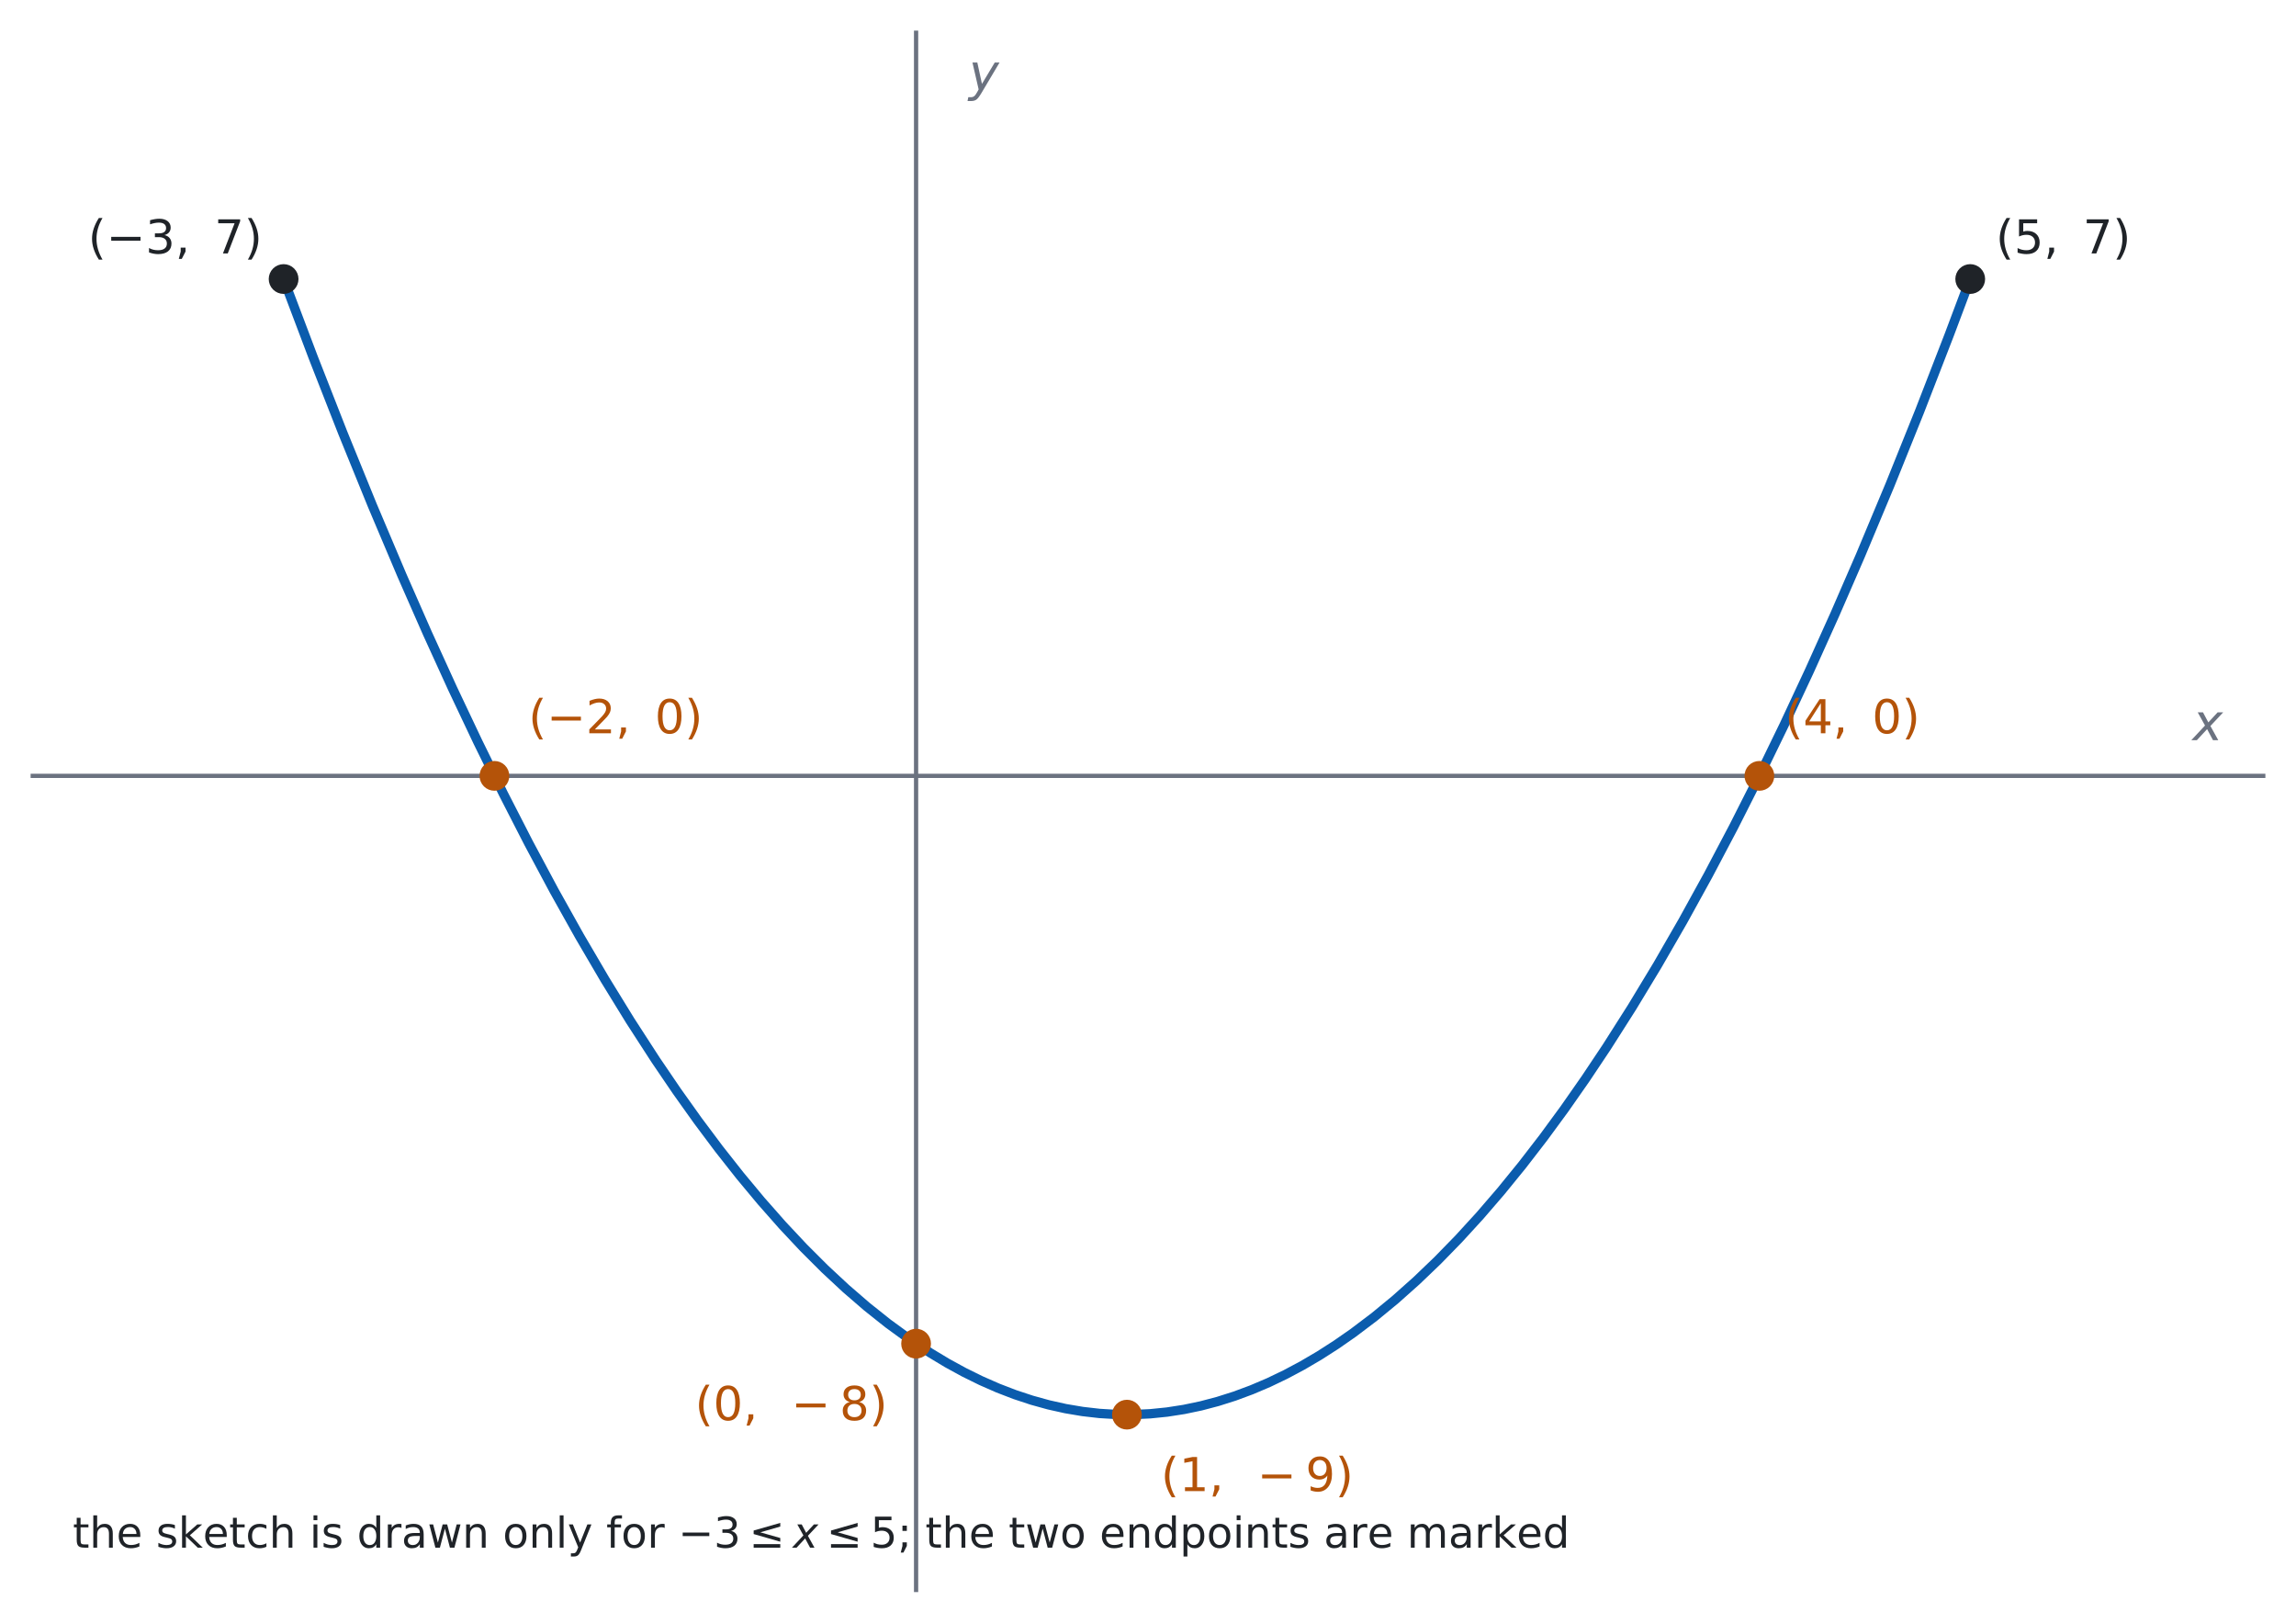
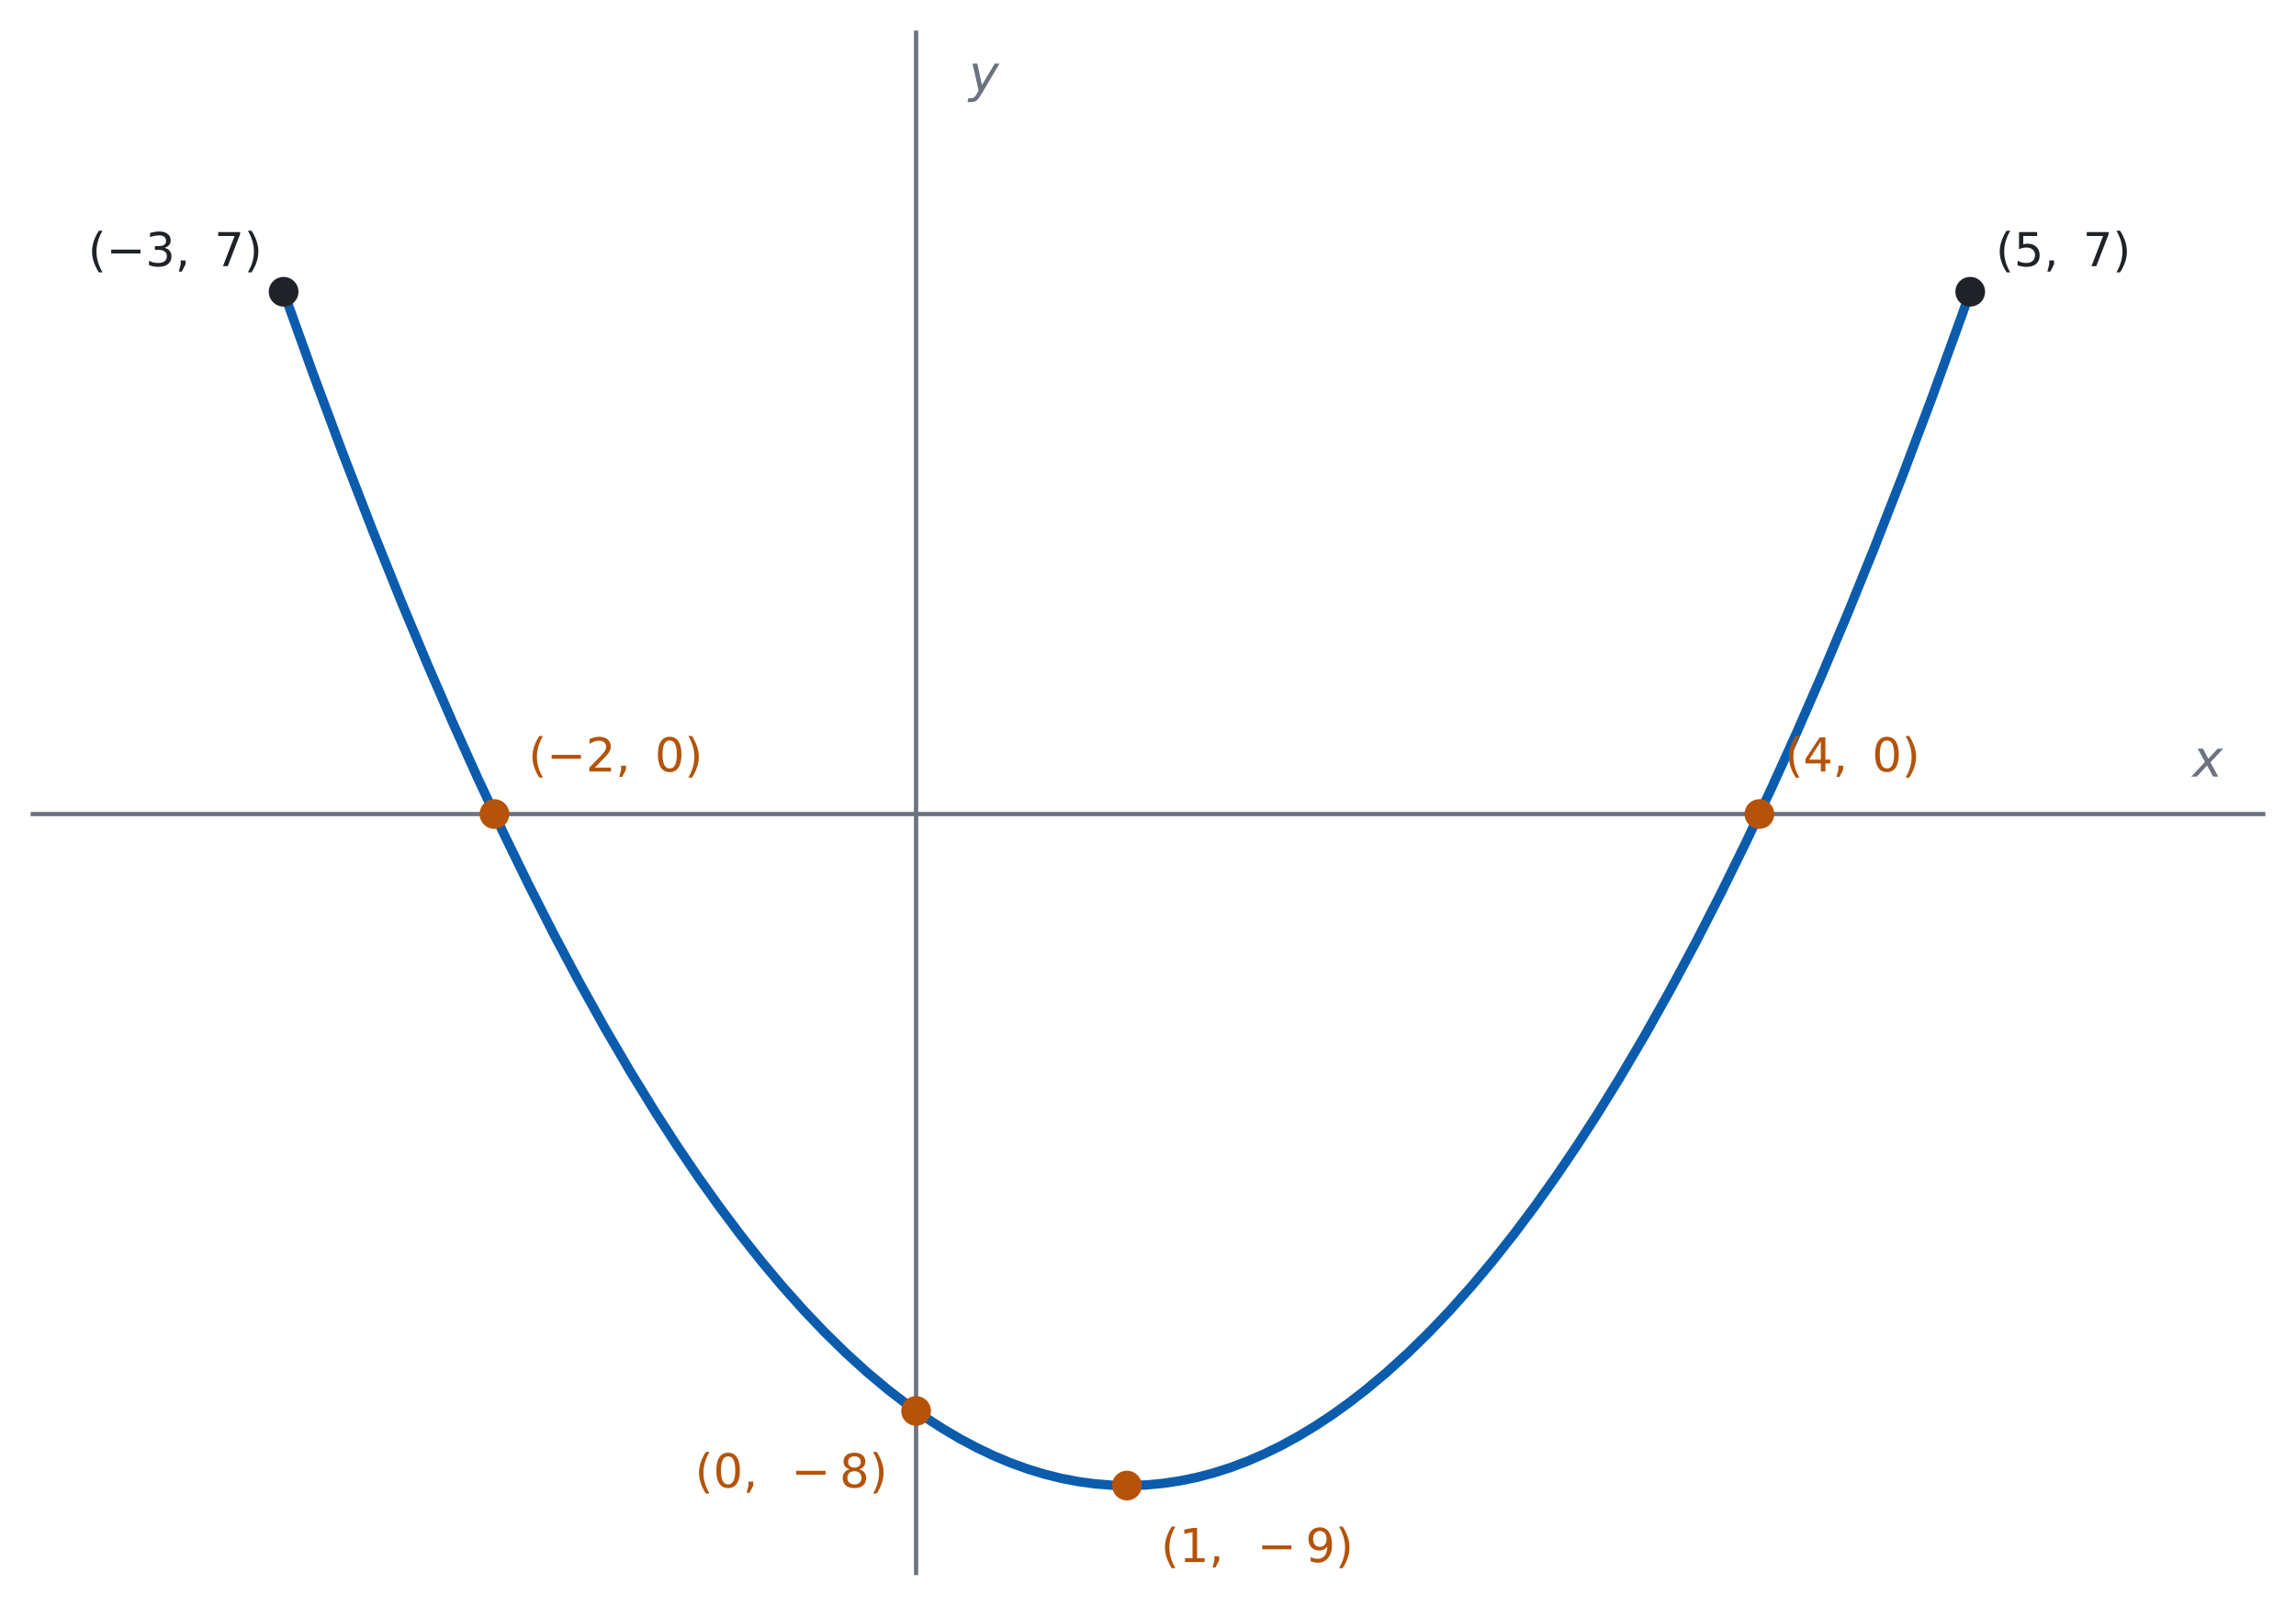
- <svg xmlns="http://www.w3.org/2000/svg" xmlns:xlink="http://www.w3.org/1999/xlink" width="540pt" height="381.6pt" viewBox="0 0 540 381.6" version="1.1">
+ <svg xmlns="http://www.w3.org/2000/svg" xmlns:xlink="http://www.w3.org/1999/xlink" width="540pt" height="377.715pt" viewBox="0 0 540 377.715" version="1.1">
  <defs>
    <style type="text/css">*{stroke-linejoin: round; stroke-linecap: butt}</style>
  </defs>
  <g id="figure_1">
    <g id="patch_1">
-       <path d="M 0 381.6  L 540 381.6  L 540 0  L 0 0  L 0 381.6  z " style="fill: none" />
+       <path d="M 0 377.715  L 540 377.715  L 540 0  L 0 0  L 0 377.715  z " style="fill: none" />
    </g>
    <g id="axes_1">
      <g id="patch_2">
-         <path d="M 7.2 374.4  L 532.8 374.4  L 532.8 7.2  L 7.2 7.2  L 7.2 374.4  z " style="fill: none" />
+         <path d="M 7.2 370.515  L 532.8 370.515  L 532.8 7.2  L 7.2 7.2  L 7.2 370.515  z " style="fill: none" />
      </g>
      <g id="matplotlib.axis_1" />
      <g id="matplotlib.axis_2" />
      <g id="line2d_1">
-         <path d="M 66.702 65.618  L 73.661 84.03  L 80.62 101.784  L 87.58 118.881  L 94.539 135.32  L 100.504 148.888  L 106.469 161.972  L 112.434 174.573  L 118.399 186.691  L 124.365 198.326  L 130.33 209.478  L 136.295 220.147  L 142.26 230.332  L 148.225 240.035  L 154.19 249.254  L 159.161 256.568  L 164.132 263.546  L 169.103 270.189  L 174.074 276.496  L 179.045 282.468  L 184.016 288.104  L 188.986 293.405  L 193.957 298.37  L 198.928 303  L 203.899 307.294  L 208.87 311.253  L 213.841 314.876  L 218.812 318.164  L 222.789 320.553  L 226.765 322.727  L 230.742 324.686  L 234.719 326.431  L 238.696 327.961  L 242.672 329.276  L 246.649 330.376  L 250.626 331.262  L 254.603 331.933  L 258.579 332.389  L 262.556 332.631  L 266.533 332.658  L 270.51 332.47  L 274.486 332.067  L 278.463 331.45  L 282.44 330.618  L 286.416 329.571  L 290.393 328.31  L 294.37 326.833  L 298.347 325.143  L 302.323 323.237  L 306.3 321.117  L 310.277 318.782  L 314.254 316.232  L 318.23 313.467  L 323.201 309.71  L 328.172 305.617  L 333.143 301.188  L 338.114 296.424  L 343.085 291.325  L 348.056 285.89  L 353.027 280.119  L 357.998 274.013  L 362.969 267.572  L 367.94 260.795  L 372.91 253.682  L 377.881 246.234  L 383.846 236.854  L 389.812 226.991  L 395.777 216.644  L 401.742 205.814  L 407.707 194.501  L 413.672 182.705  L 419.637 170.426  L 425.602 157.664  L 431.567 144.419  L 437.532 130.691  L 444.492 114.063  L 451.451 96.779  L 458.41 78.837  L 463.381 65.618  L 463.381 65.618  " clip-path="url(#p305eecdb0b)" style="fill: none; stroke: #0b5cad; stroke-width: 2.2; stroke-linecap: square" />
+         <path d="M 66.702 68.63  L 73.661 87.991  L 80.62 106.661  L 87.58 124.639  L 94.539 141.926  L 100.504 156.193  L 106.469 169.952  L 112.434 183.202  L 118.399 195.945  L 124.365 208.18  L 130.33 219.907  L 136.295 231.126  L 142.26 241.836  L 148.225 252.039  L 154.19 261.734  L 159.161 269.425  L 164.132 276.763  L 169.103 283.748  L 174.074 290.38  L 179.045 296.66  L 184.016 302.587  L 188.986 308.161  L 193.957 313.382  L 198.928 318.251  L 203.899 322.767  L 208.87 326.929  L 213.841 330.74  L 217.818 333.534  L 221.795 336.102  L 225.771 338.445  L 229.748 340.561  L 233.725 342.452  L 237.701 344.117  L 241.678 345.557  L 245.655 346.77  L 249.632 347.758  L 253.608 348.52  L 257.585 349.056  L 261.562 349.367  L 265.539 349.452  L 269.515 349.311  L 273.492 348.944  L 277.469 348.351  L 281.446 347.532  L 285.422 346.488  L 289.399 345.218  L 293.376 343.722  L 297.352 342.001  L 301.329 340.053  L 305.306 337.88  L 309.283 335.481  L 313.259 332.856  L 317.236 330.006  L 321.213 326.929  L 326.184 322.767  L 331.155 318.251  L 336.126 313.382  L 341.097 308.161  L 346.067 302.587  L 351.038 296.66  L 356.009 290.38  L 360.98 283.748  L 365.951 276.763  L 370.922 269.425  L 375.893 261.734  L 380.864 253.69  L 386.829 243.572  L 392.794 232.946  L 398.759 221.812  L 404.724 210.17  L 410.689 198.02  L 416.655 185.362  L 422.62 172.195  L 428.585 158.521  L 434.55 144.339  L 440.515 129.649  L 447.474 111.868  L 454.433 93.396  L 461.393 74.232  L 463.381 68.63  L 463.381 68.63  " clip-path="url(#pbe2630227a)" style="fill: none; stroke: #0b5cad; stroke-width: 2.2; stroke-linecap: square" />
      </g>
      <g id="line2d_2">
-         <path d="M 7.2 182.455  L 532.8 182.455  " clip-path="url(#p305eecdb0b)" style="fill: none; stroke: #6b7280; stroke-linecap: square" />
+         <path d="M 7.2 191.49  L 532.8 191.49  " clip-path="url(#pbe2630227a)" style="fill: none; stroke: #6b7280; stroke-linecap: square" />
      </g>
      <g id="line2d_3">
-         <path d="M 215.457 374.4  L 215.457 7.2  " clip-path="url(#p305eecdb0b)" style="fill: none; stroke: #6b7280; stroke-linecap: square" />
+         <path d="M 215.457 370.515  L 215.457 7.2  " clip-path="url(#pbe2630227a)" style="fill: none; stroke: #6b7280; stroke-linecap: square" />
      </g>
      <g id="text_1">
-         <g style="fill: #b45309" transform="translate(124.2868 172.4545) scale(0.11 -0.11)">
+         <g style="fill: #b45309" transform="translate(124.2868 181.4903) scale(0.11 -0.11)">
          <defs>
            <path id="DejaVuSans-28" d="M 1984 4856  Q 1566 4138 1362 3434  Q 1159 2731 1159 2009  Q 1159 1288 1364 580  Q 1569 -128 1984 -844  L 1484 -844  Q 1016 -109 783 600  Q 550 1309 550 2009  Q 550 2706 781 3412  Q 1013 4119 1484 4856  L 1984 4856  z " transform="scale(0.015625)" />
            <path id="DejaVuSans-2212" d="M 678 2272  L 4684 2272  L 4684 1741  L 678 1741  L 678 2272  z " transform="scale(0.015625)" />
            <path id="DejaVuSans-32" d="M 1228 531  L 3431 531  L 3431 0  L 469 0  L 469 531  Q 828 903 1448 1529  Q 2069 2156 2228 2338  Q 2531 2678 2651 2914  Q 2772 3150 2772 3378  Q 2772 3750 2511 3984  Q 2250 4219 1831 4219  Q 1534 4219 1204 4116  Q 875 4013 500 3803  L 500 4441  Q 881 4594 1212 4672  Q 1544 4750 1819 4750  Q 2544 4750 2975 4387  Q 3406 4025 3406 3419  Q 3406 3131 3298 2873  Q 3191 2616 2906 2266  Q 2828 2175 2409 1742  Q 1991 1309 1228 531  z " transform="scale(0.015625)" />
            <path id="DejaVuSans-2c" d="M 750 794  L 1409 794  L 1409 256  L 897 -744  L 494 -744  L 750 256  L 750 794  z " transform="scale(0.015625)" />
            <path id="DejaVuSans-30" d="M 2034 4250  Q 1547 4250 1301 3770  Q 1056 3291 1056 2328  Q 1056 1369 1301 889  Q 1547 409 2034 409  Q 2525 409 2770 889  Q 3016 1369 3016 2328  Q 3016 3291 2770 3770  Q 2525 4250 2034 4250  z M 2034 4750  Q 2819 4750 3233 4129  Q 3647 3509 3647 2328  Q 3647 1150 3233 529  Q 2819 -91 2034 -91  Q 1250 -91 836 529  Q 422 1150 422 2328  Q 422 3509 836 4129  Q 1250 4750 2034 4750  z " transform="scale(0.015625)" />
            <path id="DejaVuSans-29" d="M 513 4856  L 1013 4856  Q 1481 4119 1714 3412  Q 1947 2706 1947 2009  Q 1947 1309 1714 600  Q 1481 -109 1013 -844  L 513 -844  Q 928 -128 1133 580  Q 1338 1288 1338 2009  Q 1338 2731 1133 3434  Q 928 4138 513 4856  z " transform="scale(0.015625)" />
          </defs>
          <use xlink:href="#DejaVuSans-28" transform="translate(0 0.125)" />
          <use xlink:href="#DejaVuSans-2212" transform="translate(39.01367 0.125)" />
          <use xlink:href="#DejaVuSans-32" transform="translate(122.8027 0.125)" />
          <use xlink:href="#DejaVuSans-2c" transform="translate(186.4258 0.125)" />
          <use xlink:href="#DejaVuSans-30" transform="translate(270.1657 0.125)" />
          <use xlink:href="#DejaVuSans-29" transform="translate(333.7887 0.125)" />
        </g>
      </g>
      <g id="text_2">
-         <g style="fill: #b45309" transform="translate(419.7962 172.4545) scale(0.11 -0.11)">
+         <g style="fill: #b45309" transform="translate(419.7962 181.4903) scale(0.11 -0.11)">
          <defs>
            <path id="DejaVuSans-34" d="M 2419 4116  L 825 1625  L 2419 1625  L 2419 4116  z M 2253 4666  L 3047 4666  L 3047 1625  L 3713 1625  L 3713 1100  L 3047 1100  L 3047 0  L 2419 0  L 2419 1100  L 313 1100  L 313 1709  L 2253 4666  z " transform="scale(0.015625)" />
          </defs>
          <use xlink:href="#DejaVuSans-28" transform="translate(0 0.125)" />
          <use xlink:href="#DejaVuSans-34" transform="translate(39.01367 0.125)" />
          <use xlink:href="#DejaVuSans-2c" transform="translate(102.6367 0.125)" />
          <use xlink:href="#DejaVuSans-30" transform="translate(186.3766 0.125)" />
          <use xlink:href="#DejaVuSans-29" transform="translate(249.9997 0.125)" />
        </g>
      </g>
      <g id="text_3">
-         <g style="fill: #b45309" transform="translate(163.4566 333.9818) scale(0.11 -0.11)">
+         <g style="fill: #b45309" transform="translate(163.4566 349.9019) scale(0.11 -0.11)">
          <defs>
            <path id="DejaVuSans-38" d="M 2034 2216  Q 1584 2216 1326 1975  Q 1069 1734 1069 1313  Q 1069 891 1326 650  Q 1584 409 2034 409  Q 2484 409 2743 651  Q 3003 894 3003 1313  Q 3003 1734 2745 1975  Q 2488 2216 2034 2216  z M 1403 2484  Q 997 2584 770 2862  Q 544 3141 544 3541  Q 544 4100 942 4425  Q 1341 4750 2034 4750  Q 2731 4750 3128 4425  Q 3525 4100 3525 3541  Q 3525 3141 3298 2862  Q 3072 2584 2669 2484  Q 3125 2378 3379 2068  Q 3634 1759 3634 1313  Q 3634 634 3220 271  Q 2806 -91 2034 -91  Q 1263 -91 848 271  Q 434 634 434 1313  Q 434 1759 690 2068  Q 947 2378 1403 2484  z M 1172 3481  Q 1172 3119 1398 2916  Q 1625 2713 2034 2713  Q 2441 2713 2670 2916  Q 2900 3119 2900 3481  Q 2900 3844 2670 4047  Q 2441 4250 2034 4250  Q 1625 4250 1398 4047  Q 1172 3844 1172 3481  z " transform="scale(0.015625)" />
          </defs>
          <use xlink:href="#DejaVuSans-28" transform="translate(0 0.125)" />
          <use xlink:href="#DejaVuSans-30" transform="translate(39.01367 0.125)" />
          <use xlink:href="#DejaVuSans-2c" transform="translate(102.6367 0.125)" />
          <use xlink:href="#DejaVuSans-2212" transform="translate(205.859 0.125)" />
          <use xlink:href="#DejaVuSans-38" transform="translate(309.1305 0.125)" />
          <use xlink:href="#DejaVuSans-29" transform="translate(372.7536 0.125)" />
        </g>
      </g>
      <g id="text_4">
-         <g style="fill: #b45309" transform="translate(273.0415 350.6727) scale(0.11 -0.11)">
+         <g style="fill: #b45309" transform="translate(273.0415 367.4534) scale(0.11 -0.11)">
          <defs>
            <path id="DejaVuSans-31" d="M 794 531  L 1825 531  L 1825 4091  L 703 3866  L 703 4441  L 1819 4666  L 2450 4666  L 2450 531  L 3481 531  L 3481 0  L 794 0  L 794 531  z " transform="scale(0.015625)" />
            <path id="DejaVuSans-39" d="M 703 97  L 703 672  Q 941 559 1184 500  Q 1428 441 1663 441  Q 2288 441 2617 861  Q 2947 1281 2994 2138  Q 2813 1869 2534 1725  Q 2256 1581 1919 1581  Q 1219 1581 811 2004  Q 403 2428 403 3163  Q 403 3881 828 4315  Q 1253 4750 1959 4750  Q 2769 4750 3195 4129  Q 3622 3509 3622 2328  Q 3622 1225 3098 567  Q 2575 -91 1691 -91  Q 1453 -91 1209 -44  Q 966 3 703 97  z M 1959 2075  Q 2384 2075 2632 2365  Q 2881 2656 2881 3163  Q 2881 3666 2632 3958  Q 2384 4250 1959 4250  Q 1534 4250 1286 3958  Q 1038 3666 1038 3163  Q 1038 2656 1286 2365  Q 1534 2075 1959 2075  z " transform="scale(0.015625)" />
          </defs>
          <use xlink:href="#DejaVuSans-28" transform="translate(0 0.125)" />
          <use xlink:href="#DejaVuSans-31" transform="translate(39.01367 0.125)" />
          <use xlink:href="#DejaVuSans-2c" transform="translate(102.6367 0.125)" />
          <use xlink:href="#DejaVuSans-2212" transform="translate(205.859 0.125)" />
          <use xlink:href="#DejaVuSans-39" transform="translate(309.1305 0.125)" />
          <use xlink:href="#DejaVuSans-29" transform="translate(372.7536 0.125)" />
        </g>
      </g>
      <g id="text_5">
-         <g style="fill: #1f2328" transform="translate(20.70189 59.61818) scale(0.11 -0.11)">
+         <g style="fill: #1f2328" transform="translate(20.70189 62.63009) scale(0.11 -0.11)">
          <defs>
            <path id="DejaVuSans-33" d="M 2597 2516  Q 3050 2419 3304 2112  Q 3559 1806 3559 1356  Q 3559 666 3084 287  Q 2609 -91 1734 -91  Q 1441 -91 1130 -33  Q 819 25 488 141  L 488 750  Q 750 597 1062 519  Q 1375 441 1716 441  Q 2309 441 2620 675  Q 2931 909 2931 1356  Q 2931 1769 2642 2001  Q 2353 2234 1838 2234  L 1294 2234  L 1294 2753  L 1863 2753  Q 2328 2753 2575 2939  Q 2822 3125 2822 3475  Q 2822 3834 2567 4026  Q 2313 4219 1838 4219  Q 1578 4219 1281 4162  Q 984 4106 628 3988  L 628 4550  Q 988 4650 1302 4700  Q 1616 4750 1894 4750  Q 2613 4750 3031 4423  Q 3450 4097 3450 3541  Q 3450 3153 3228 2886  Q 3006 2619 2597 2516  z " transform="scale(0.015625)" />
            <path id="DejaVuSans-37" d="M 525 4666  L 3525 4666  L 3525 4397  L 1831 0  L 1172 0  L 2766 4134  L 525 4134  L 525 4666  z " transform="scale(0.015625)" />
          </defs>
          <use xlink:href="#DejaVuSans-28" transform="translate(0 0.125)" />
          <use xlink:href="#DejaVuSans-2212" transform="translate(39.01367 0.125)" />
          <use xlink:href="#DejaVuSans-33" transform="translate(122.8027 0.125)" />
          <use xlink:href="#DejaVuSans-2c" transform="translate(186.4258 0.125)" />
          <use xlink:href="#DejaVuSans-37" transform="translate(270.1657 0.125)" />
          <use xlink:href="#DejaVuSans-29" transform="translate(333.7887 0.125)" />
        </g>
      </g>
      <g id="text_6">
-         <g style="fill: #1f2328" transform="translate(469.3811 59.61818) scale(0.11 -0.11)">
+         <g style="fill: #1f2328" transform="translate(469.3811 62.63009) scale(0.11 -0.11)">
          <defs>
            <path id="DejaVuSans-35" d="M 691 4666  L 3169 4666  L 3169 4134  L 1269 4134  L 1269 2991  Q 1406 3038 1543 3061  Q 1681 3084 1819 3084  Q 2600 3084 3056 2656  Q 3513 2228 3513 1497  Q 3513 744 3044 326  Q 2575 -91 1722 -91  Q 1428 -91 1123 -41  Q 819 9 494 109  L 494 744  Q 775 591 1075 516  Q 1375 441 1709 441  Q 2250 441 2565 725  Q 2881 1009 2881 1497  Q 2881 1984 2565 2268  Q 2250 2553 1709 2553  Q 1456 2553 1204 2497  Q 953 2441 691 2322  L 691 4666  z " transform="scale(0.015625)" />
          </defs>
          <use xlink:href="#DejaVuSans-28" transform="translate(0 0.125)" />
          <use xlink:href="#DejaVuSans-35" transform="translate(39.01367 0.125)" />
          <use xlink:href="#DejaVuSans-2c" transform="translate(102.6367 0.125)" />
          <use xlink:href="#DejaVuSans-37" transform="translate(186.3766 0.125)" />
          <use xlink:href="#DejaVuSans-29" transform="translate(249.9997 0.125)" />
        </g>
      </g>
      <g id="text_7">
-         <g style="fill: #6b7280" transform="translate(515.683 174.1091) scale(0.12 -0.12)">
+         <g style="fill: #6b7280" transform="translate(515.683 182.7146) scale(0.12 -0.12)">
          <defs>
            <path id="DejaVuSans-Oblique-78" d="M 3841 3500  L 2234 1784  L 3219 0  L 2559 0  L 1819 1388  L 531 0  L -166 0  L 1556 1844  L 641 3500  L 1300 3500  L 1972 2234  L 3144 3500  L 3841 3500  z " transform="scale(0.015625)" />
          </defs>
          <use xlink:href="#DejaVuSans-Oblique-78" transform="translate(0 0.3125)" />
        </g>
      </g>
      <g id="text_8">
-         <g style="fill: #6b7280" transform="translate(227.8528 21.30102) scale(0.12 -0.12)">
+         <g style="fill: #6b7280" transform="translate(227.8528 21.55919) scale(0.12 -0.12)">
          <defs>
            <path id="DejaVuSans-Oblique-79" d="M 1588 -325  Q 1188 -997 936 -1164  Q 684 -1331 294 -1331  L -159 -1331  L -63 -850  L 269 -850  Q 509 -850 678 -719  Q 847 -588 1056 -206  L 1234 128  L 459 3500  L 1069 3500  L 1650 819  L 3256 3500  L 3859 3500  L 1588 -325  z " transform="scale(0.015625)" />
          </defs>
          <use xlink:href="#DejaVuSans-Oblique-79" transform="translate(0 0.3125)" />
        </g>
      </g>
-       <g id="text_9">
-         <g style="fill: #1f2328" transform="translate(17.11698 363.9545) scale(0.1 -0.1)">
-           <defs>
-             <path id="DejaVuSans-74" d="M 1172 4494  L 1172 3500  L 2356 3500  L 2356 3053  L 1172 3053  L 1172 1153  Q 1172 725 1289 603  Q 1406 481 1766 481  L 2356 481  L 2356 0  L 1766 0  Q 1100 0 847 248  Q 594 497 594 1153  L 594 3053  L 172 3053  L 172 3500  L 594 3500  L 594 4494  L 1172 4494  z " transform="scale(0.015625)" />
-             <path id="DejaVuSans-68" d="M 3513 2113  L 3513 0  L 2938 0  L 2938 2094  Q 2938 2591 2744 2837  Q 2550 3084 2163 3084  Q 1697 3084 1428 2787  Q 1159 2491 1159 1978  L 1159 0  L 581 0  L 581 4863  L 1159 4863  L 1159 2956  Q 1366 3272 1645 3428  Q 1925 3584 2291 3584  Q 2894 3584 3203 3211  Q 3513 2838 3513 2113  z " transform="scale(0.015625)" />
-             <path id="DejaVuSans-65" d="M 3597 1894  L 3597 1613  L 953 1613  Q 991 1019 1311 708  Q 1631 397 2203 397  Q 2534 397 2845 478  Q 3156 559 3463 722  L 3463 178  Q 3153 47 2828 -22  Q 2503 -91 2169 -91  Q 1331 -91 842 396  Q 353 884 353 1716  Q 353 2575 817 3079  Q 1281 3584 2069 3584  Q 2775 3584 3186 3129  Q 3597 2675 3597 1894  z M 3022 2063  Q 3016 2534 2758 2815  Q 2500 3097 2075 3097  Q 1594 3097 1305 2825  Q 1016 2553 972 2059  L 3022 2063  z " transform="scale(0.015625)" />
-             <path id="DejaVuSans-20" transform="scale(0.015625)" />
-             <path id="DejaVuSans-73" d="M 2834 3397  L 2834 2853  Q 2591 2978 2328 3040  Q 2066 3103 1784 3103  Q 1356 3103 1142 2972  Q 928 2841 928 2578  Q 928 2378 1081 2264  Q 1234 2150 1697 2047  L 1894 2003  Q 2506 1872 2764 1633  Q 3022 1394 3022 966  Q 3022 478 2636 193  Q 2250 -91 1575 -91  Q 1294 -91 989 -36  Q 684 19 347 128  L 347 722  Q 666 556 975 473  Q 1284 391 1588 391  Q 1994 391 2212 530  Q 2431 669 2431 922  Q 2431 1156 2273 1281  Q 2116 1406 1581 1522  L 1381 1569  Q 847 1681 609 1914  Q 372 2147 372 2553  Q 372 3047 722 3315  Q 1072 3584 1716 3584  Q 2034 3584 2315 3537  Q 2597 3491 2834 3397  z " transform="scale(0.015625)" />
-             <path id="DejaVuSans-6b" d="M 581 4863  L 1159 4863  L 1159 1991  L 2875 3500  L 3609 3500  L 1753 1863  L 3688 0  L 2938 0  L 1159 1709  L 1159 0  L 581 0  L 581 4863  z " transform="scale(0.015625)" />
-             <path id="DejaVuSans-63" d="M 3122 3366  L 3122 2828  Q 2878 2963 2633 3030  Q 2388 3097 2138 3097  Q 1578 3097 1268 2742  Q 959 2388 959 1747  Q 959 1106 1268 751  Q 1578 397 2138 397  Q 2388 397 2633 464  Q 2878 531 3122 666  L 3122 134  Q 2881 22 2623 -34  Q 2366 -91 2075 -91  Q 1284 -91 818 406  Q 353 903 353 1747  Q 353 2603 823 3093  Q 1294 3584 2113 3584  Q 2378 3584 2631 3529  Q 2884 3475 3122 3366  z " transform="scale(0.015625)" />
-             <path id="DejaVuSans-69" d="M 603 3500  L 1178 3500  L 1178 0  L 603 0  L 603 3500  z M 603 4863  L 1178 4863  L 1178 4134  L 603 4134  L 603 4863  z " transform="scale(0.015625)" />
-             <path id="DejaVuSans-64" d="M 2906 2969  L 2906 4863  L 3481 4863  L 3481 0  L 2906 0  L 2906 525  Q 2725 213 2448 61  Q 2172 -91 1784 -91  Q 1150 -91 751 415  Q 353 922 353 1747  Q 353 2572 751 3078  Q 1150 3584 1784 3584  Q 2172 3584 2448 3432  Q 2725 3281 2906 2969  z M 947 1747  Q 947 1113 1208 752  Q 1469 391 1925 391  Q 2381 391 2643 752  Q 2906 1113 2906 1747  Q 2906 2381 2643 2742  Q 2381 3103 1925 3103  Q 1469 3103 1208 2742  Q 947 2381 947 1747  z " transform="scale(0.015625)" />
-             <path id="DejaVuSans-72" d="M 2631 2963  Q 2534 3019 2420 3045  Q 2306 3072 2169 3072  Q 1681 3072 1420 2755  Q 1159 2438 1159 1844  L 1159 0  L 581 0  L 581 3500  L 1159 3500  L 1159 2956  Q 1341 3275 1631 3429  Q 1922 3584 2338 3584  Q 2397 3584 2469 3576  Q 2541 3569 2628 3553  L 2631 2963  z " transform="scale(0.015625)" />
-             <path id="DejaVuSans-61" d="M 2194 1759  Q 1497 1759 1228 1600  Q 959 1441 959 1056  Q 959 750 1161 570  Q 1363 391 1709 391  Q 2188 391 2477 730  Q 2766 1069 2766 1631  L 2766 1759  L 2194 1759  z M 3341 1997  L 3341 0  L 2766 0  L 2766 531  Q 2569 213 2275 61  Q 1981 -91 1556 -91  Q 1019 -91 701 211  Q 384 513 384 1019  Q 384 1609 779 1909  Q 1175 2209 1959 2209  L 2766 2209  L 2766 2266  Q 2766 2663 2505 2880  Q 2244 3097 1772 3097  Q 1472 3097 1187 3025  Q 903 2953 641 2809  L 641 3341  Q 956 3463 1253 3523  Q 1550 3584 1831 3584  Q 2591 3584 2966 3190  Q 3341 2797 3341 1997  z " transform="scale(0.015625)" />
-             <path id="DejaVuSans-77" d="M 269 3500  L 844 3500  L 1563 769  L 2278 3500  L 2956 3500  L 3675 769  L 4391 3500  L 4966 3500  L 4050 0  L 3372 0  L 2619 2869  L 1863 0  L 1184 0  L 269 3500  z " transform="scale(0.015625)" />
-             <path id="DejaVuSans-6e" d="M 3513 2113  L 3513 0  L 2938 0  L 2938 2094  Q 2938 2591 2744 2837  Q 2550 3084 2163 3084  Q 1697 3084 1428 2787  Q 1159 2491 1159 1978  L 1159 0  L 581 0  L 581 3500  L 1159 3500  L 1159 2956  Q 1366 3272 1645 3428  Q 1925 3584 2291 3584  Q 2894 3584 3203 3211  Q 3513 2838 3513 2113  z " transform="scale(0.015625)" />
-             <path id="DejaVuSans-6f" d="M 1959 3097  Q 1497 3097 1228 2736  Q 959 2375 959 1747  Q 959 1119 1226 758  Q 1494 397 1959 397  Q 2419 397 2687 759  Q 2956 1122 2956 1747  Q 2956 2369 2687 2733  Q 2419 3097 1959 3097  z M 1959 3584  Q 2709 3584 3137 3096  Q 3566 2609 3566 1747  Q 3566 888 3137 398  Q 2709 -91 1959 -91  Q 1206 -91 779 398  Q 353 888 353 1747  Q 353 2609 779 3096  Q 1206 3584 1959 3584  z " transform="scale(0.015625)" />
-             <path id="DejaVuSans-6c" d="M 603 4863  L 1178 4863  L 1178 0  L 603 0  L 603 4863  z " transform="scale(0.015625)" />
-             <path id="DejaVuSans-79" d="M 2059 -325  Q 1816 -950 1584 -1140  Q 1353 -1331 966 -1331  L 506 -1331  L 506 -850  L 844 -850  Q 1081 -850 1212 -737  Q 1344 -625 1503 -206  L 1606 56  L 191 3500  L 800 3500  L 1894 763  L 2988 3500  L 3597 3500  L 2059 -325  z " transform="scale(0.015625)" />
-             <path id="DejaVuSans-66" d="M 2375 4863  L 2375 4384  L 1825 4384  Q 1516 4384 1395 4259  Q 1275 4134 1275 3809  L 1275 3500  L 2222 3500  L 2222 3053  L 1275 3053  L 1275 0  L 697 0  L 697 3053  L 147 3053  L 147 3500  L 697 3500  L 697 3744  Q 697 4328 969 4595  Q 1241 4863 1831 4863  L 2375 4863  z " transform="scale(0.015625)" />
-             <path id="DejaVuSans-2264" d="M 4684 3175  L 1684 2309  L 4684 1453  L 4684 897  L 678 2047  L 678 2578  L 4684 3725  L 4684 3175  z M 678 531  L 4684 531  L 4684 0  L 678 0  L 678 531  z " transform="scale(0.015625)" />
-             <path id="DejaVuSans-3b" d="M 750 3309  L 1409 3309  L 1409 2516  L 750 2516  L 750 3309  z M 750 794  L 1409 794  L 1409 256  L 897 -744  L 494 -744  L 750 256  L 750 794  z " transform="scale(0.015625)" />
-             <path id="DejaVuSans-70" d="M 1159 525  L 1159 -1331  L 581 -1331  L 581 3500  L 1159 3500  L 1159 2969  Q 1341 3281 1617 3432  Q 1894 3584 2278 3584  Q 2916 3584 3314 3078  Q 3713 2572 3713 1747  Q 3713 922 3314 415  Q 2916 -91 2278 -91  Q 1894 -91 1617 61  Q 1341 213 1159 525  z M 3116 1747  Q 3116 2381 2855 2742  Q 2594 3103 2138 3103  Q 1681 3103 1420 2742  Q 1159 2381 1159 1747  Q 1159 1113 1420 752  Q 1681 391 2138 391  Q 2594 391 2855 752  Q 3116 1113 3116 1747  z " transform="scale(0.015625)" />
-             <path id="DejaVuSans-6d" d="M 3328 2828  Q 3544 3216 3844 3400  Q 4144 3584 4550 3584  Q 5097 3584 5394 3201  Q 5691 2819 5691 2113  L 5691 0  L 5113 0  L 5113 2094  Q 5113 2597 4934 2840  Q 4756 3084 4391 3084  Q 3944 3084 3684 2787  Q 3425 2491 3425 1978  L 3425 0  L 2847 0  L 2847 2094  Q 2847 2600 2669 2842  Q 2491 3084 2119 3084  Q 1678 3084 1418 2786  Q 1159 2488 1159 1978  L 1159 0  L 581 0  L 581 3500  L 1159 3500  L 1159 2956  Q 1356 3278 1631 3431  Q 1906 3584 2284 3584  Q 2666 3584 2933 3390  Q 3200 3197 3328 2828  z " transform="scale(0.015625)" />
-           </defs>
-           <use xlink:href="#DejaVuSans-74" transform="translate(0 0.015625)" />
-           <use xlink:href="#DejaVuSans-68" transform="translate(39.20898 0.015625)" />
-           <use xlink:href="#DejaVuSans-65" transform="translate(102.5879 0.015625)" />
-           <use xlink:href="#DejaVuSans-20" transform="translate(164.1113 0.015625)" />
-           <use xlink:href="#DejaVuSans-73" transform="translate(195.8984 0.015625)" />
-           <use xlink:href="#DejaVuSans-6b" transform="translate(247.998 0.015625)" />
-           <use xlink:href="#DejaVuSans-65" transform="translate(305.9082 0.015625)" />
-           <use xlink:href="#DejaVuSans-74" transform="translate(367.4316 0.015625)" />
-           <use xlink:href="#DejaVuSans-63" transform="translate(406.6406 0.015625)" />
-           <use xlink:href="#DejaVuSans-68" transform="translate(461.6211 0.015625)" />
-           <use xlink:href="#DejaVuSans-20" transform="translate(525 0.015625)" />
-           <use xlink:href="#DejaVuSans-69" transform="translate(556.7871 0.015625)" />
-           <use xlink:href="#DejaVuSans-73" transform="translate(584.5703 0.015625)" />
-           <use xlink:href="#DejaVuSans-20" transform="translate(636.6699 0.015625)" />
-           <use xlink:href="#DejaVuSans-64" transform="translate(668.457 0.015625)" />
-           <use xlink:href="#DejaVuSans-72" transform="translate(731.9336 0.015625)" />
-           <use xlink:href="#DejaVuSans-61" transform="translate(773.0469 0.015625)" />
-           <use xlink:href="#DejaVuSans-77" transform="translate(834.3262 0.015625)" />
-           <use xlink:href="#DejaVuSans-6e" transform="translate(916.1133 0.015625)" />
-           <use xlink:href="#DejaVuSans-20" transform="translate(979.4922 0.015625)" />
-           <use xlink:href="#DejaVuSans-6f" transform="translate(1011.279 0.015625)" />
-           <use xlink:href="#DejaVuSans-6e" transform="translate(1072.461 0.015625)" />
-           <use xlink:href="#DejaVuSans-6c" transform="translate(1135.84 0.015625)" />
-           <use xlink:href="#DejaVuSans-79" transform="translate(1163.623 0.015625)" />
-           <use xlink:href="#DejaVuSans-20" transform="translate(1222.803 0.015625)" />
-           <use xlink:href="#DejaVuSans-66" transform="translate(1254.59 0.015625)" />
-           <use xlink:href="#DejaVuSans-6f" transform="translate(1289.795 0.015625)" />
-           <use xlink:href="#DejaVuSans-72" transform="translate(1350.977 0.015625)" />
-           <use xlink:href="#DejaVuSans-20" transform="translate(1392.09 0.015625)" />
-           <use xlink:href="#DejaVuSans-2212" transform="translate(1423.877 0.015625)" />
-           <use xlink:href="#DejaVuSans-33" transform="translate(1507.666 0.015625)" />
-           <use xlink:href="#DejaVuSans-2264" transform="translate(1590.771 0.015625)" />
-           <use xlink:href="#DejaVuSans-Oblique-78" transform="translate(1694.043 0.015625)" />
-           <use xlink:href="#DejaVuSans-2264" transform="translate(1772.705 0.015625)" />
-           <use xlink:href="#DejaVuSans-35" transform="translate(1875.977 0.015625)" />
-           <use xlink:href="#DejaVuSans-3b" transform="translate(1939.6 0.015625)" />
-           <use xlink:href="#DejaVuSans-20" transform="translate(1973.291 0.015625)" />
-           <use xlink:href="#DejaVuSans-74" transform="translate(2005.078 0.015625)" />
-           <use xlink:href="#DejaVuSans-68" transform="translate(2044.287 0.015625)" />
-           <use xlink:href="#DejaVuSans-65" transform="translate(2107.666 0.015625)" />
-           <use xlink:href="#DejaVuSans-20" transform="translate(2169.189 0.015625)" />
-           <use xlink:href="#DejaVuSans-74" transform="translate(2200.977 0.015625)" />
-           <use xlink:href="#DejaVuSans-77" transform="translate(2240.186 0.015625)" />
-           <use xlink:href="#DejaVuSans-6f" transform="translate(2321.973 0.015625)" />
-           <use xlink:href="#DejaVuSans-20" transform="translate(2383.154 0.015625)" />
-           <use xlink:href="#DejaVuSans-65" transform="translate(2414.941 0.015625)" />
-           <use xlink:href="#DejaVuSans-6e" transform="translate(2476.465 0.015625)" />
-           <use xlink:href="#DejaVuSans-64" transform="translate(2539.844 0.015625)" />
-           <use xlink:href="#DejaVuSans-70" transform="translate(2603.32 0.015625)" />
-           <use xlink:href="#DejaVuSans-6f" transform="translate(2666.797 0.015625)" />
-           <use xlink:href="#DejaVuSans-69" transform="translate(2727.979 0.015625)" />
-           <use xlink:href="#DejaVuSans-6e" transform="translate(2755.762 0.015625)" />
-           <use xlink:href="#DejaVuSans-74" transform="translate(2819.141 0.015625)" />
-           <use xlink:href="#DejaVuSans-73" transform="translate(2858.35 0.015625)" />
-           <use xlink:href="#DejaVuSans-20" transform="translate(2910.449 0.015625)" />
-           <use xlink:href="#DejaVuSans-61" transform="translate(2942.236 0.015625)" />
-           <use xlink:href="#DejaVuSans-72" transform="translate(3003.516 0.015625)" />
-           <use xlink:href="#DejaVuSans-65" transform="translate(3044.629 0.015625)" />
-           <use xlink:href="#DejaVuSans-20" transform="translate(3106.152 0.015625)" />
-           <use xlink:href="#DejaVuSans-6d" transform="translate(3137.939 0.015625)" />
-           <use xlink:href="#DejaVuSans-61" transform="translate(3235.352 0.015625)" />
-           <use xlink:href="#DejaVuSans-72" transform="translate(3296.631 0.015625)" />
-           <use xlink:href="#DejaVuSans-6b" transform="translate(3337.744 0.015625)" />
-           <use xlink:href="#DejaVuSans-65" transform="translate(3395.654 0.015625)" />
-           <use xlink:href="#DejaVuSans-64" transform="translate(3457.178 0.015625)" />
-         </g>
-       </g>
      <g id="line2d_4">
-         <path d="M 116.287 182.455  " clip-path="url(#p305eecdb0b)" style="fill: none; stroke: #b45309; stroke-width: 1.5; stroke-linecap: square" />
+         <path d="M 116.287 191.49  " clip-path="url(#pbe2630227a)" style="fill: none; stroke: #b45309; stroke-width: 1.5; stroke-linecap: square" />
        <defs>
-           <path id="m3f13f82c59" d="M 0 3  C 0.796 3 1.559 2.684 2.121 2.121  C 2.684 1.559 3 0.796 3 0  C 3 -0.796 2.684 -1.559 2.121 -2.121  C 1.559 -2.684 0.796 -3 0 -3  C -0.796 -3 -1.559 -2.684 -2.121 -2.121  C -2.684 -1.559 -3 -0.796 -3 0  C -3 0.796 -2.684 1.559 -2.121 2.121  C -1.559 2.684 -0.796 3 0 3  z " style="stroke: #b45309" />
+           <path id="m749e98b2f1" d="M 0 3  C 0.796 3 1.559 2.684 2.121 2.121  C 2.684 1.559 3 0.796 3 0  C 3 -0.796 2.684 -1.559 2.121 -2.121  C 1.559 -2.684 0.796 -3 0 -3  C -0.796 -3 -1.559 -2.684 -2.121 -2.121  C -2.684 -1.559 -3 -0.796 -3 0  C -3 0.796 -2.684 1.559 -2.121 2.121  C -1.559 2.684 -0.796 3 0 3  z " style="stroke: #b45309" />
        </defs>
-         <g clip-path="url(#p305eecdb0b)">
-           <use xlink:href="#m3f13f82c59" x="116.287" y="182.455" style="fill: #b45309; stroke: #b45309" />
+         <g clip-path="url(#pbe2630227a)">
+           <use xlink:href="#m749e98b2f1" x="116.287" y="191.49" style="fill: #b45309; stroke: #b45309" />
        </g>
      </g>
      <g id="line2d_5">
-         <path d="M 413.796 182.455  " clip-path="url(#p305eecdb0b)" style="fill: none; stroke: #b45309; stroke-width: 1.5; stroke-linecap: square" />
-         <g clip-path="url(#p305eecdb0b)">
-           <use xlink:href="#m3f13f82c59" x="413.796" y="182.455" style="fill: #b45309; stroke: #b45309" />
+         <path d="M 413.796 191.49  " clip-path="url(#pbe2630227a)" style="fill: none; stroke: #b45309; stroke-width: 1.5; stroke-linecap: square" />
+         <g clip-path="url(#pbe2630227a)">
+           <use xlink:href="#m749e98b2f1" x="413.796" y="191.49" style="fill: #b45309; stroke: #b45309" />
        </g>
      </g>
      <g id="line2d_6">
-         <path d="M 215.457 315.982  " clip-path="url(#p305eecdb0b)" style="fill: none; stroke: #b45309; stroke-width: 1.5; stroke-linecap: square" />
-         <g clip-path="url(#p305eecdb0b)">
-           <use xlink:href="#m3f13f82c59" x="215.457" y="315.982" style="fill: #b45309; stroke: #b45309" />
+         <path d="M 215.457 331.902  " clip-path="url(#pbe2630227a)" style="fill: none; stroke: #b45309; stroke-width: 1.5; stroke-linecap: square" />
+         <g clip-path="url(#pbe2630227a)">
+           <use xlink:href="#m749e98b2f1" x="215.457" y="331.902" style="fill: #b45309; stroke: #b45309" />
        </g>
      </g>
      <g id="line2d_7">
-         <path d="M 265.042 332.673  " clip-path="url(#p305eecdb0b)" style="fill: none; stroke: #b45309; stroke-width: 1.5; stroke-linecap: square" />
-         <g clip-path="url(#p305eecdb0b)">
-           <use xlink:href="#m3f13f82c59" x="265.042" y="332.673" style="fill: #b45309; stroke: #b45309" />
+         <path d="M 265.042 349.453  " clip-path="url(#pbe2630227a)" style="fill: none; stroke: #b45309; stroke-width: 1.5; stroke-linecap: square" />
+         <g clip-path="url(#pbe2630227a)">
+           <use xlink:href="#m749e98b2f1" x="265.042" y="349.453" style="fill: #b45309; stroke: #b45309" />
        </g>
      </g>
      <g id="line2d_8">
-         <path d="M 66.702 65.618  " clip-path="url(#p305eecdb0b)" style="fill: none; stroke: #1f2328; stroke-width: 1.5; stroke-linecap: square" />
+         <path d="M 66.702 68.63  " clip-path="url(#pbe2630227a)" style="fill: none; stroke: #1f2328; stroke-width: 1.5; stroke-linecap: square" />
        <defs>
-           <path id="m787fcd230e" d="M 0 3  C 0.796 3 1.559 2.684 2.121 2.121  C 2.684 1.559 3 0.796 3 0  C 3 -0.796 2.684 -1.559 2.121 -2.121  C 1.559 -2.684 0.796 -3 0 -3  C -0.796 -3 -1.559 -2.684 -2.121 -2.121  C -2.684 -1.559 -3 -0.796 -3 0  C -3 0.796 -2.684 1.559 -2.121 2.121  C -1.559 2.684 -0.796 3 0 3  z " style="stroke: #1f2328" />
+           <path id="m7529f1895c" d="M 0 3  C 0.796 3 1.559 2.684 2.121 2.121  C 2.684 1.559 3 0.796 3 0  C 3 -0.796 2.684 -1.559 2.121 -2.121  C 1.559 -2.684 0.796 -3 0 -3  C -0.796 -3 -1.559 -2.684 -2.121 -2.121  C -2.684 -1.559 -3 -0.796 -3 0  C -3 0.796 -2.684 1.559 -2.121 2.121  C -1.559 2.684 -0.796 3 0 3  z " style="stroke: #1f2328" />
        </defs>
-         <g clip-path="url(#p305eecdb0b)">
-           <use xlink:href="#m787fcd230e" x="66.702" y="65.618" style="fill: #1f2328; stroke: #1f2328" />
+         <g clip-path="url(#pbe2630227a)">
+           <use xlink:href="#m7529f1895c" x="66.702" y="68.63" style="fill: #1f2328; stroke: #1f2328" />
        </g>
      </g>
      <g id="line2d_9">
-         <path d="M 463.381 65.618  " clip-path="url(#p305eecdb0b)" style="fill: none; stroke: #1f2328; stroke-width: 1.5; stroke-linecap: square" />
-         <g clip-path="url(#p305eecdb0b)">
-           <use xlink:href="#m787fcd230e" x="463.381" y="65.618" style="fill: #1f2328; stroke: #1f2328" />
+         <path d="M 463.381 68.63  " clip-path="url(#pbe2630227a)" style="fill: none; stroke: #1f2328; stroke-width: 1.5; stroke-linecap: square" />
+         <g clip-path="url(#pbe2630227a)">
+           <use xlink:href="#m7529f1895c" x="463.381" y="68.63" style="fill: #1f2328; stroke: #1f2328" />
        </g>
      </g>
    </g>
  </g>
  <defs>
-     <clipPath id="p305eecdb0b">
-       <rect x="7.2" y="7.2" width="525.6" height="367.2" />
+     <clipPath id="pbe2630227a">
+       <rect x="7.2" y="7.2" width="525.6" height="363.315" />
    </clipPath>
  </defs>
</svg>
